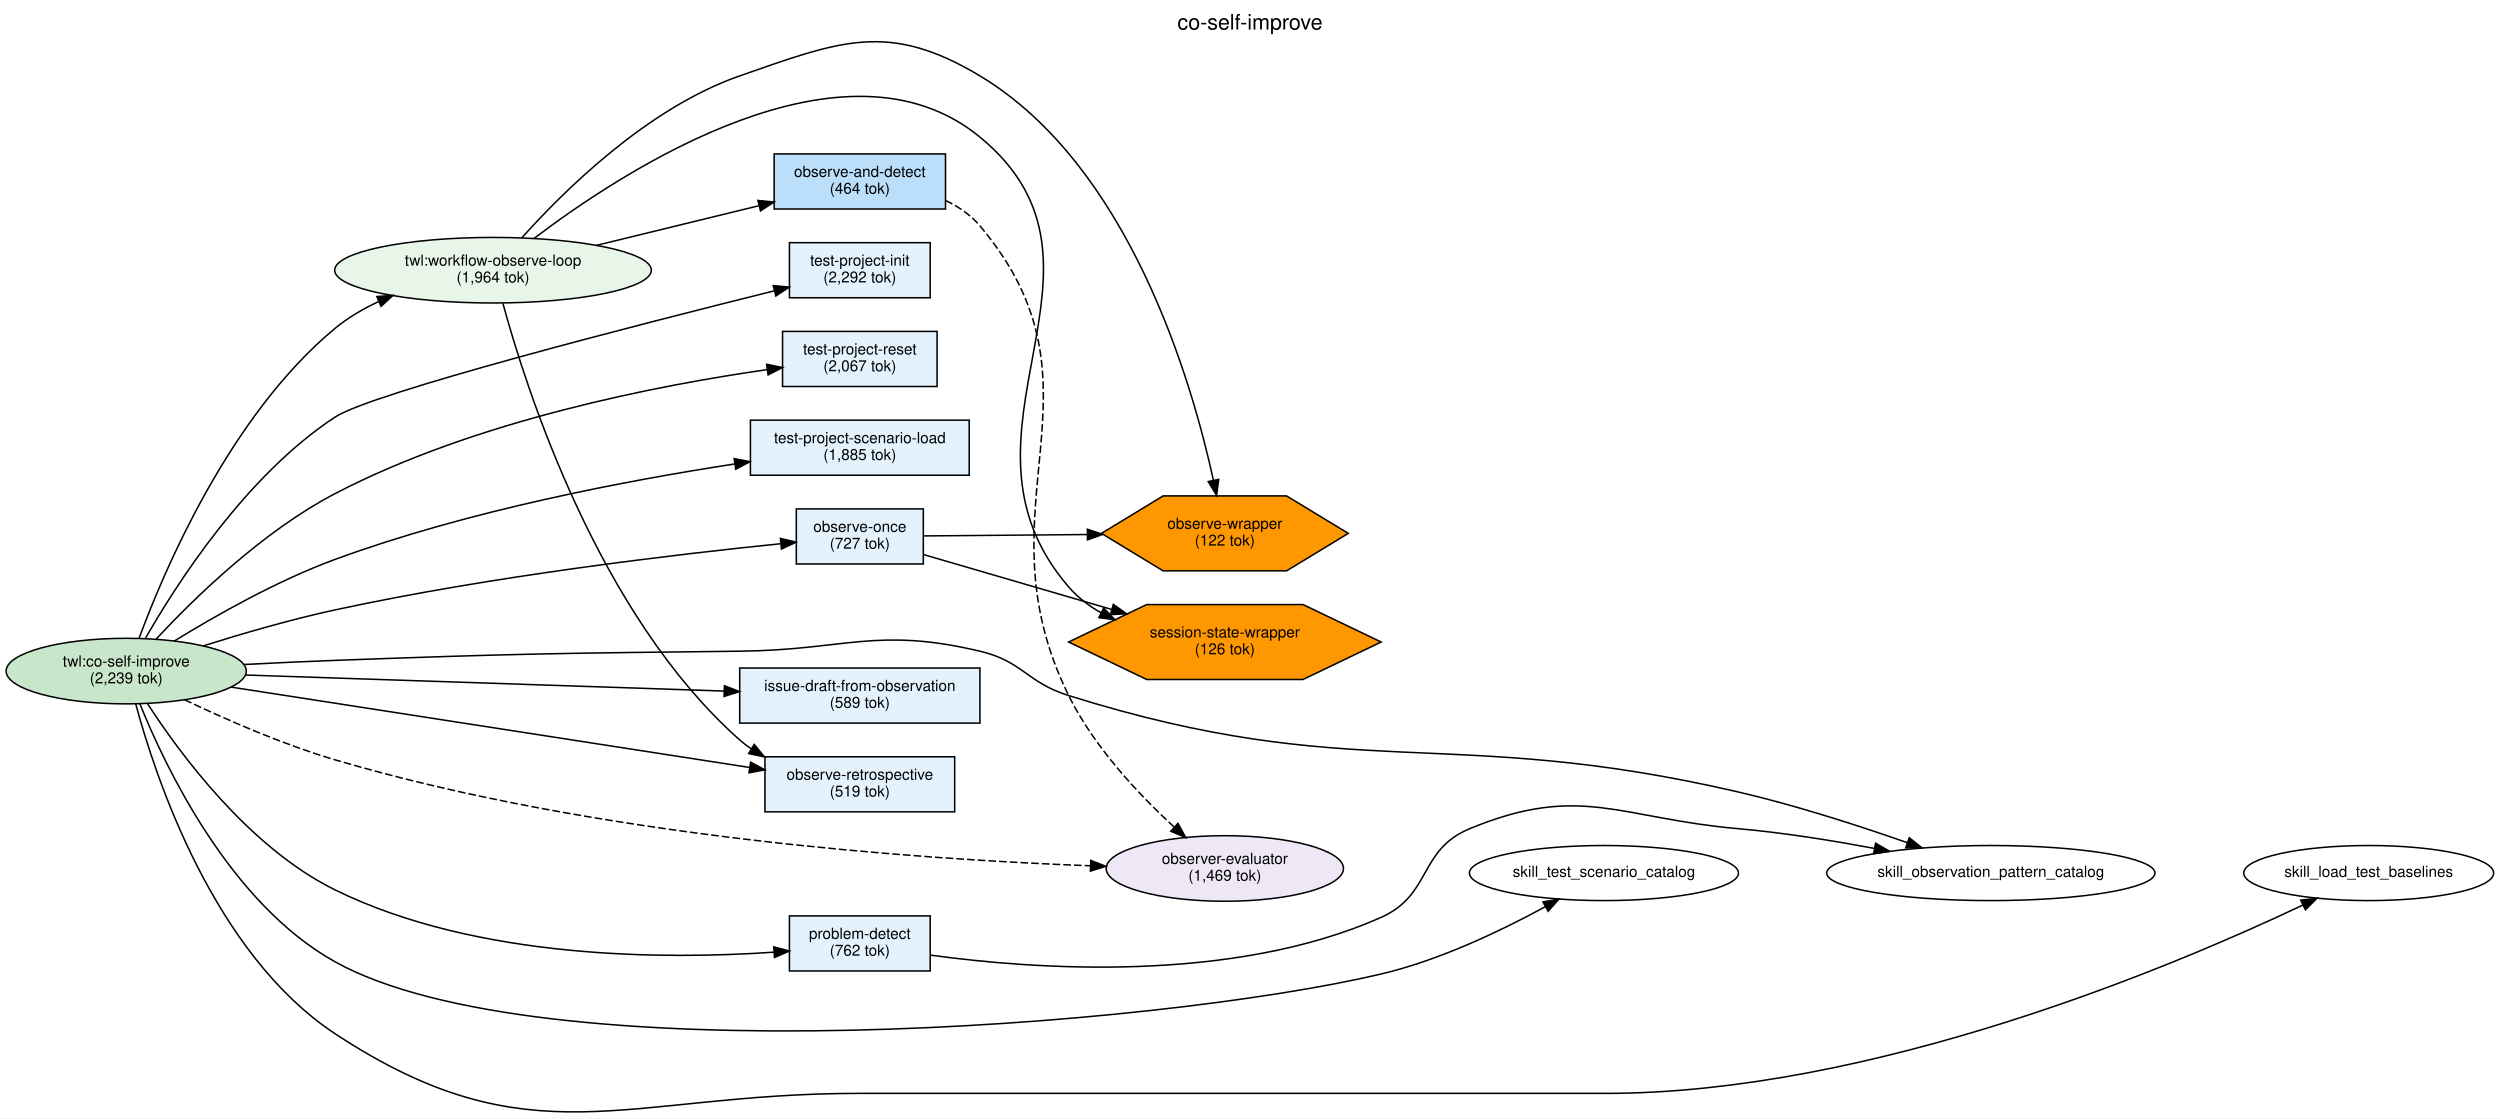
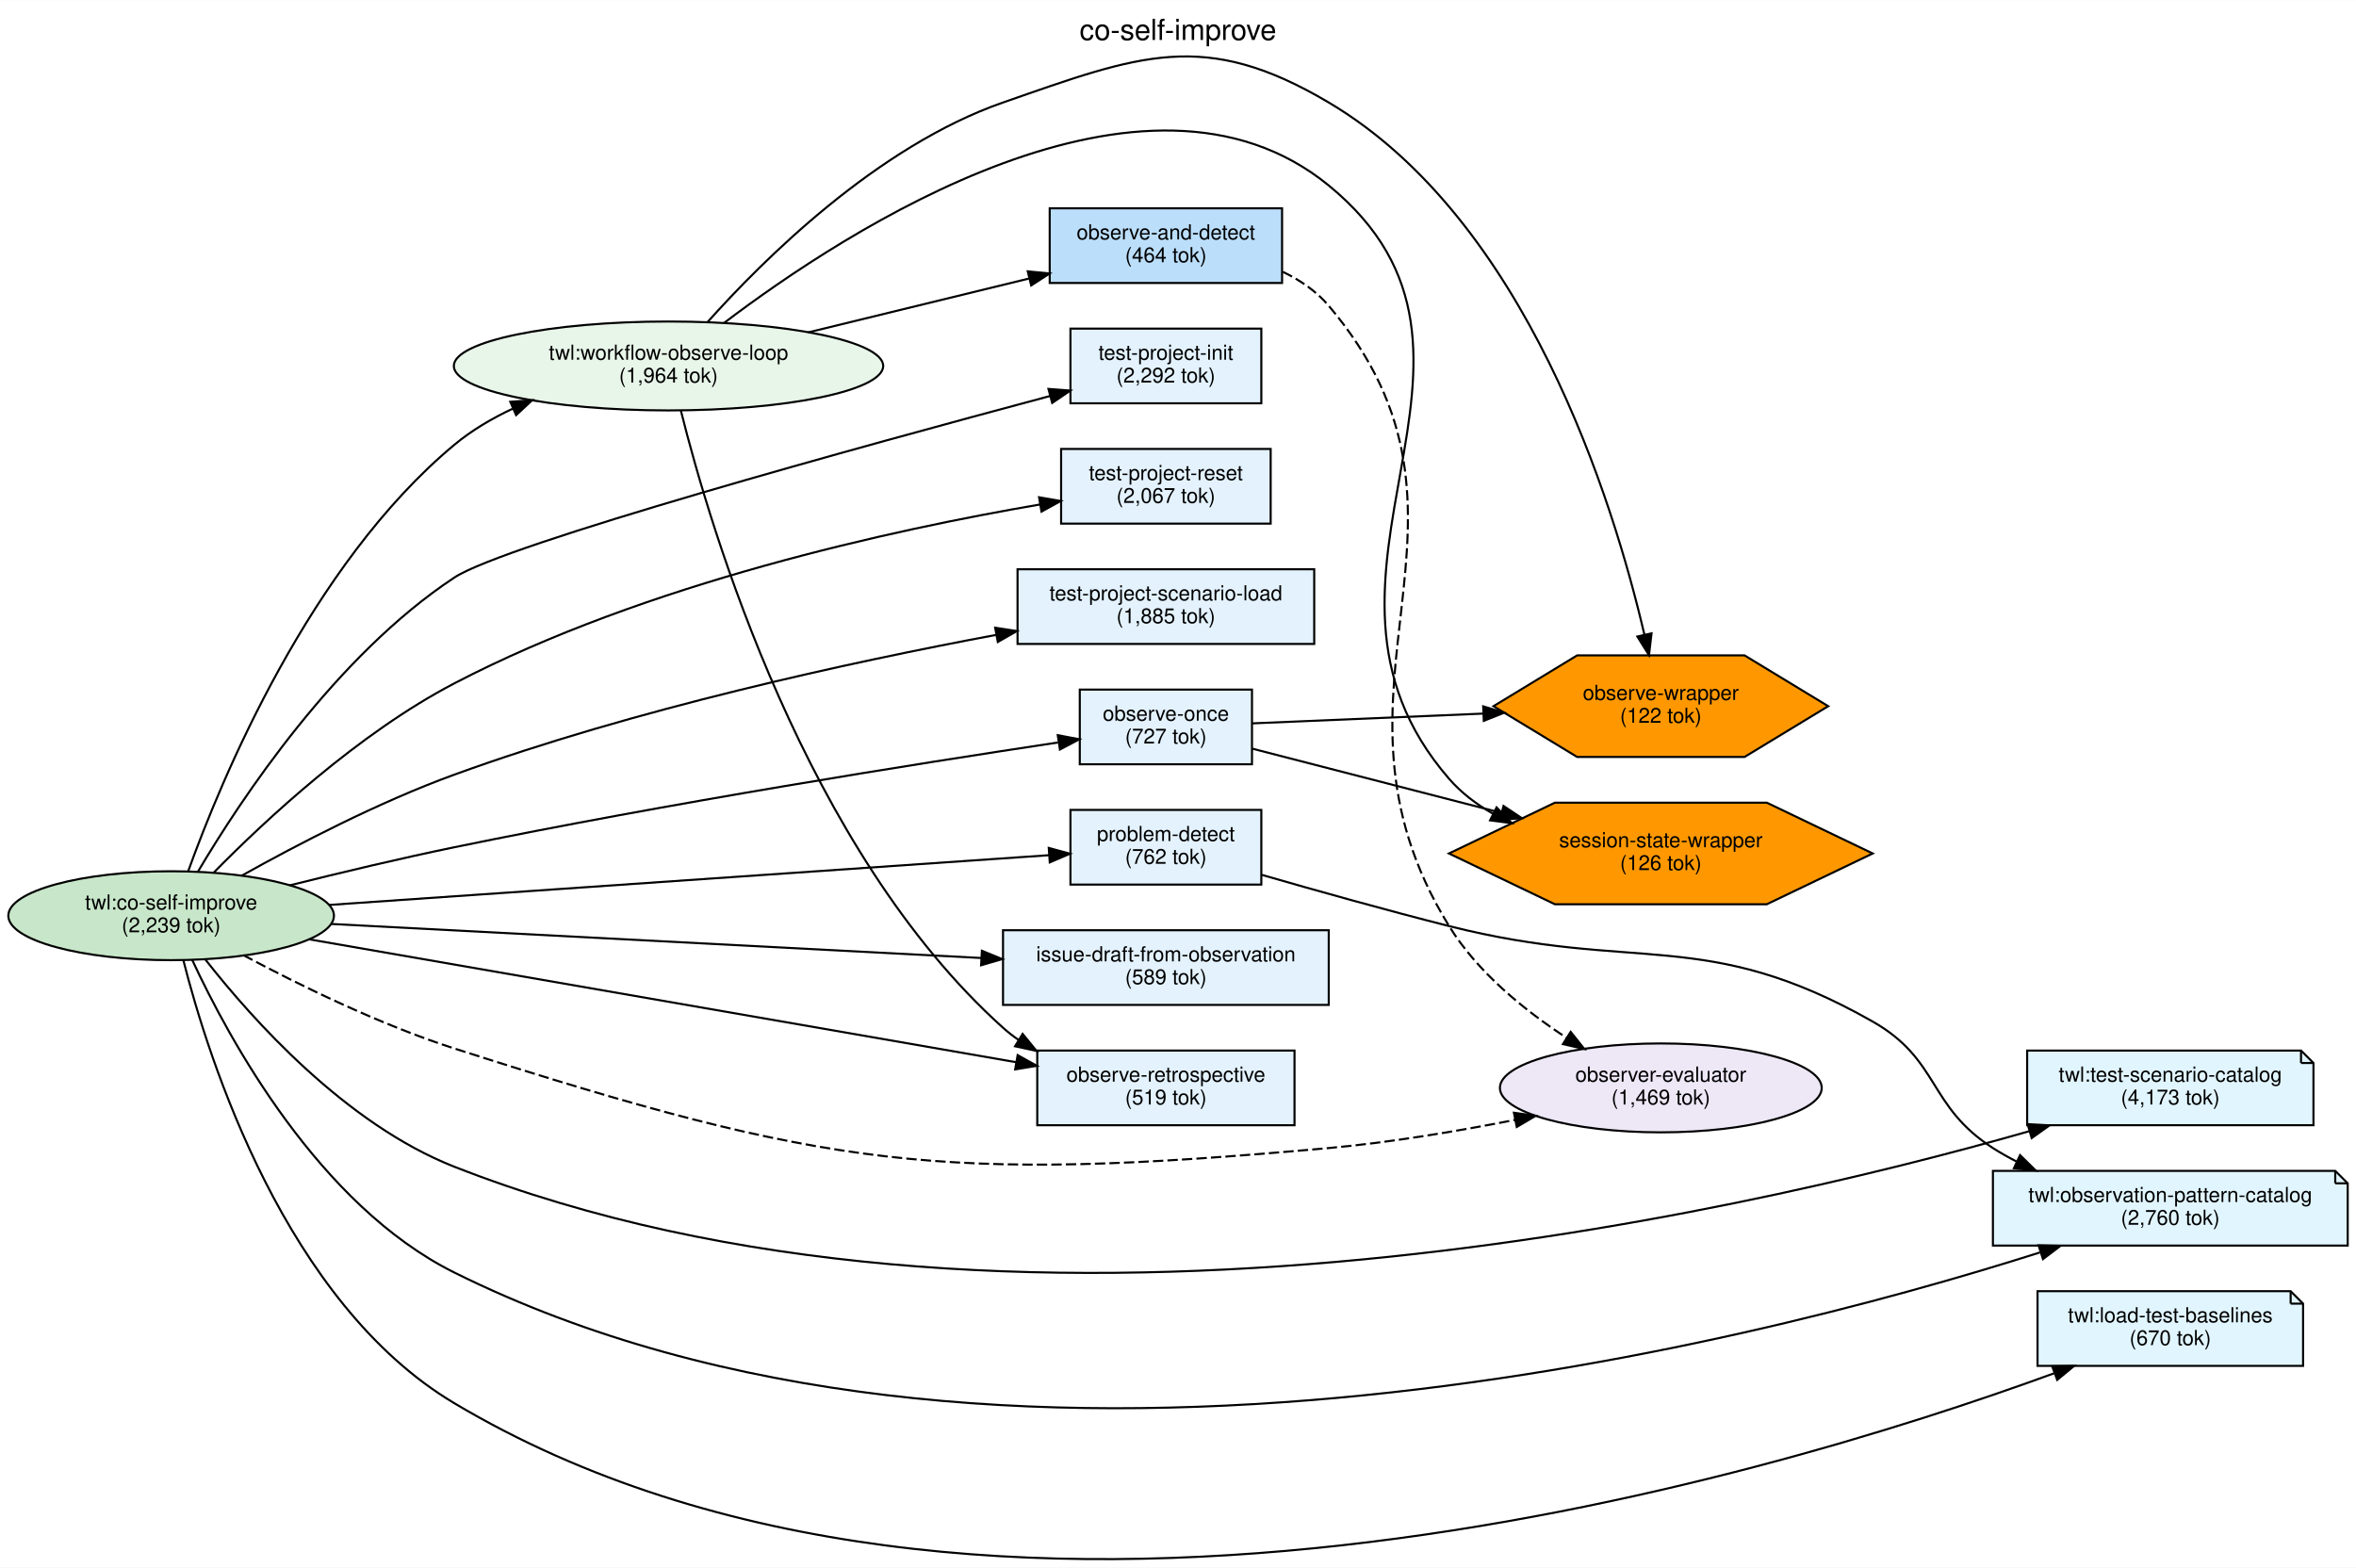
- <svg xmlns="http://www.w3.org/2000/svg" width="1634pt" height="731pt" viewBox="0.00 0.00 1633.92 730.74">
-   <g id="graph0" class="graph" transform="scale(1 1) rotate(0) translate(4 726.74)">
-     <polygon fill="white" stroke="transparent" points="-4,4 -4,-726.74 1629.92,-726.74 1629.92,4 -4,4" />
-     <text text-anchor="middle" x="812.96" y="-707.54" font-family="Helvetica,sans-Serif" font-size="14.00">co-self-improve</text>
+ <svg xmlns="http://www.w3.org/2000/svg" width="1136pt" height="756pt" viewBox="0.00 0.00 1135.58 755.60">
+   <g id="graph0" class="graph" transform="scale(1 1) rotate(0) translate(4 751.6)">
+     <polygon fill="white" stroke="transparent" points="-4,4 -4,-751.6 1131.58,-751.6 1131.58,4 -4,4" />
+     <text text-anchor="middle" x="563.79" y="-732.4" font-family="Helvetica,sans-Serif" font-size="14.00">co-self-improve</text>
    <g id="node1" class="node">
-       <ellipse fill="#c8e6c9" stroke="black" cx="78.49" cy="-288.25" rx="78.48" ry="21.43" />
-       <text text-anchor="middle" x="78.49" y="-291.25" font-family="Helvetica,sans-Serif" font-size="10.00">twl:co-self-improve</text>
-       <text text-anchor="middle" x="78.49" y="-280.25" font-family="Helvetica,sans-Serif" font-size="10.00">(2,239 tok)</text>
+       <ellipse fill="#c8e6c9" stroke="black" cx="78.49" cy="-310.25" rx="78.48" ry="21.43" />
+       <text text-anchor="middle" x="78.49" y="-313.25" font-family="Helvetica,sans-Serif" font-size="10.00">twl:co-self-improve</text>
+       <text text-anchor="middle" x="78.49" y="-302.25" font-family="Helvetica,sans-Serif" font-size="10.00">(2,239 tok)</text>
    </g>
    <g id="node2" class="node">
-       <ellipse fill="#e8f5e9" stroke="black" cx="318.22" cy="-550.25" rx="103.48" ry="21.43" />
-       <text text-anchor="middle" x="318.22" y="-553.25" font-family="Helvetica,sans-Serif" font-size="10.00">twl:workflow-observe-loop</text>
-       <text text-anchor="middle" x="318.22" y="-542.25" font-family="Helvetica,sans-Serif" font-size="10.00">(1,964 tok)</text>
+       <ellipse fill="#e8f5e9" stroke="black" cx="318.22" cy="-575.25" rx="103.48" ry="21.43" />
+       <text text-anchor="middle" x="318.22" y="-578.25" font-family="Helvetica,sans-Serif" font-size="10.00">twl:workflow-observe-loop</text>
+       <text text-anchor="middle" x="318.22" y="-567.25" font-family="Helvetica,sans-Serif" font-size="10.00">(1,964 tok)</text>
    </g>
    <g id="edge1" class="edge">
-       <path fill="none" stroke="black" d="M86.77,-309.36C102.95,-353.29 146,-455.17 214.98,-512.25 223.41,-519.23 233.25,-524.99 243.42,-529.74" />
-       <polygon fill="black" stroke="black" points="242.27,-533.05 252.84,-533.81 245.05,-526.63 242.27,-533.05" />
+       <path fill="none" stroke="black" d="M86.69,-331.65C102.72,-376.17 145.49,-479.41 214.98,-537.25 223.33,-544.21 233.09,-549.96 243.19,-554.69" />
+       <polygon fill="black" stroke="black" points="241.96,-557.98 252.53,-558.76 244.76,-551.56 241.96,-557.98" />
    </g>
    <g id="node3" class="node">
-       <polygon fill="#e3f2fd" stroke="black" points="599.45,-394.25 516.45,-394.25 516.45,-358.25 599.45,-358.25 599.45,-394.25" />
-       <text text-anchor="middle" x="557.95" y="-379.25" font-family="Helvetica,sans-Serif" font-size="10.00">observe-once</text>
-       <text text-anchor="middle" x="557.95" y="-368.25" font-family="Helvetica,sans-Serif" font-size="10.00">(727 tok)</text>
+       <polygon fill="#e1f5fe" stroke="black" points="1105.08,-245.25 973.08,-245.25 973.08,-209.25 1111.08,-209.25 1111.08,-239.25 1105.08,-245.25" />
+       <polyline fill="none" stroke="black" points="1105.08,-245.25 1105.08,-239.25 " />
+       <polyline fill="none" stroke="black" points="1111.08,-239.25 1105.08,-239.25 " />
+       <text text-anchor="middle" x="1042.08" y="-230.25" font-family="Helvetica,sans-Serif" font-size="10.00">twl:test-scenario-catalog</text>
+       <text text-anchor="middle" x="1042.08" y="-219.25" font-family="Helvetica,sans-Serif" font-size="10.00">(4,173 tok)</text>
+     </g>
+     <g id="edge10" class="edge">
+       <path fill="none" stroke="black" d="M95,-289.11C117.63,-260.25 162.72,-209.76 214.98,-189.25 479.87,-85.31 829.76,-165.09 974.26,-206.42" />
+       <polygon fill="black" stroke="black" points="973.31,-209.79 983.89,-209.2 975.26,-203.06 973.31,-209.79" />
+     </g>
+     <g id="node4" class="node">
+       <polygon fill="#e1f5fe" stroke="black" points="1121.58,-187.25 956.58,-187.25 956.58,-151.25 1127.58,-151.25 1127.58,-181.25 1121.58,-187.25" />
+       <polyline fill="none" stroke="black" points="1121.58,-187.25 1121.58,-181.25 " />
+       <polyline fill="none" stroke="black" points="1127.58,-181.25 1121.58,-181.25 " />
+       <text text-anchor="middle" x="1042.08" y="-172.25" font-family="Helvetica,sans-Serif" font-size="10.00">twl:observation-pattern-catalog</text>
+       <text text-anchor="middle" x="1042.08" y="-161.25" font-family="Helvetica,sans-Serif" font-size="10.00">(2,760 tok)</text>
+     </g>
+     <g id="edge11" class="edge">
+       <path fill="none" stroke="black" d="M88.54,-289.17C106.31,-250.83 149.79,-170.65 214.98,-138.25 473.53,-9.75 835.86,-102.36 979.21,-147.92" />
+       <polygon fill="black" stroke="black" points="978.56,-151.38 989.15,-151.11 980.7,-144.72 978.56,-151.38" />
+     </g>
+     <g id="node5" class="node">
+       <polygon fill="#e1f5fe" stroke="black" points="1100.08,-129.25 978.08,-129.25 978.08,-93.25 1106.08,-93.25 1106.08,-123.25 1100.08,-129.25" />
+       <polyline fill="none" stroke="black" points="1100.08,-129.25 1100.08,-123.25 " />
+       <polyline fill="none" stroke="black" points="1106.08,-123.25 1100.08,-123.25 " />
+       <text text-anchor="middle" x="1042.08" y="-114.25" font-family="Helvetica,sans-Serif" font-size="10.00">twl:load-test-baselines</text>
+       <text text-anchor="middle" x="1042.08" y="-103.25" font-family="Helvetica,sans-Serif" font-size="10.00">(670 tok)</text>
+     </g>
+     <g id="edge12" class="edge">
+       <path fill="none" stroke="black" d="M84.3,-289.08C96.51,-240.94 133.65,-123.69 214.98,-75.25 467.92,75.38 845.75,-38.43 986.05,-89.67" />
+       <polygon fill="black" stroke="black" points="985.14,-93.06 995.73,-93.24 987.56,-86.5 985.14,-93.06" />
+     </g>
+     <g id="node6" class="node">
+       <polygon fill="#e3f2fd" stroke="black" points="599.45,-419.25 516.45,-419.25 516.45,-383.25 599.45,-383.25 599.45,-419.25" />
+       <text text-anchor="middle" x="557.95" y="-404.25" font-family="Helvetica,sans-Serif" font-size="10.00">observe-once</text>
+       <text text-anchor="middle" x="557.95" y="-393.25" font-family="Helvetica,sans-Serif" font-size="10.00">(727 tok)</text>
    </g>
    <g id="edge5" class="edge">
-       <path fill="none" stroke="black" d="M128.59,-304.65C154.12,-312.69 185.97,-321.97 214.98,-328.25 317.18,-350.38 438.86,-364.64 506.04,-371.48" />
-       <polygon fill="black" stroke="black" points="506.04,-374.99 516.34,-372.51 506.74,-368.03 506.04,-374.99" />
+       <path fill="none" stroke="black" d="M135.65,-324.88C159.95,-330.96 188.78,-337.85 214.98,-343.25 317.7,-364.45 438.95,-383.65 505.97,-393.76" />
+       <polygon fill="black" stroke="black" points="505.84,-397.28 516.24,-395.31 506.87,-390.36 505.84,-397.28" />
    </g>
-     <g id="node4" class="node">
-       <polygon fill="#e3f2fd" stroke="black" points="603.95,-128.25 511.95,-128.25 511.95,-92.25 603.95,-92.25 603.95,-128.25" />
-       <text text-anchor="middle" x="557.95" y="-113.25" font-family="Helvetica,sans-Serif" font-size="10.00">problem-detect</text>
-       <text text-anchor="middle" x="557.95" y="-102.25" font-family="Helvetica,sans-Serif" font-size="10.00">(762 tok)</text>
+     <g id="node7" class="node">
+       <polygon fill="#e3f2fd" stroke="black" points="603.95,-361.25 511.95,-361.25 511.95,-325.25 603.95,-325.25 603.95,-361.25" />
+       <text text-anchor="middle" x="557.95" y="-346.25" font-family="Helvetica,sans-Serif" font-size="10.00">problem-detect</text>
+       <text text-anchor="middle" x="557.95" y="-335.25" font-family="Helvetica,sans-Serif" font-size="10.00">(762 tok)</text>
    </g>
    <g id="edge6" class="edge">
-       <path fill="none" stroke="black" d="M92.21,-267.27C113.22,-234.75 158.51,-173.03 214.98,-145.25 307.75,-99.61 431.55,-99.71 501.92,-104.55" />
-       <polygon fill="black" stroke="black" points="501.67,-108.04 511.9,-105.29 502.19,-101.06 501.67,-108.04" />
+       <path fill="none" stroke="black" d="M154.62,-315.45C251.02,-322.11 416,-333.51 501.67,-339.43" />
+       <polygon fill="black" stroke="black" points="501.5,-342.93 511.71,-340.13 501.98,-335.95 501.5,-342.93" />
    </g>
-     <g id="node5" class="node">
-       <polygon fill="#e3f2fd" stroke="black" points="636.45,-290.25 479.45,-290.25 479.45,-254.25 636.45,-254.25 636.45,-290.25" />
-       <text text-anchor="middle" x="557.95" y="-275.25" font-family="Helvetica,sans-Serif" font-size="10.00">issue-draft-from-observation</text>
-       <text text-anchor="middle" x="557.95" y="-264.25" font-family="Helvetica,sans-Serif" font-size="10.00">(589 tok)</text>
+     <g id="node8" class="node">
+       <polygon fill="#e3f2fd" stroke="black" points="636.45,-303.25 479.45,-303.25 479.45,-267.25 636.45,-267.25 636.45,-303.25" />
+       <text text-anchor="middle" x="557.95" y="-288.25" font-family="Helvetica,sans-Serif" font-size="10.00">issue-draft-from-observation</text>
+       <text text-anchor="middle" x="557.95" y="-277.25" font-family="Helvetica,sans-Serif" font-size="10.00">(589 tok)</text>
    </g>
    <g id="edge7" class="edge">
-       <path fill="none" stroke="black" d="M156.47,-285.67C241.93,-282.81 379.61,-278.19 469.2,-275.19" />
-       <polygon fill="black" stroke="black" points="469.46,-278.68 479.33,-274.85 469.22,-271.69 469.46,-278.68" />
+       <path fill="none" stroke="black" d="M155.67,-306.27C240.98,-301.8 379.02,-294.57 468.89,-289.87" />
+       <polygon fill="black" stroke="black" points="469.26,-293.35 479.06,-289.33 468.89,-286.36 469.26,-293.35" />
    </g>
-     <g id="node7" class="node">
-       <polygon fill="#e3f2fd" stroke="black" points="619.95,-232.25 495.95,-232.25 495.95,-196.25 619.95,-196.25 619.95,-232.25" />
-       <text text-anchor="middle" x="557.95" y="-217.25" font-family="Helvetica,sans-Serif" font-size="10.00">observe-retrospective</text>
-       <text text-anchor="middle" x="557.95" y="-206.25" font-family="Helvetica,sans-Serif" font-size="10.00">(519 tok)</text>
+     <g id="node10" class="node">
+       <polygon fill="#e3f2fd" stroke="black" points="619.95,-245.25 495.95,-245.25 495.95,-209.25 619.95,-209.25 619.95,-245.25" />
+       <text text-anchor="middle" x="557.95" y="-230.25" font-family="Helvetica,sans-Serif" font-size="10.00">observe-retrospective</text>
+       <text text-anchor="middle" x="557.95" y="-219.25" font-family="Helvetica,sans-Serif" font-size="10.00">(519 tok)</text>
    </g>
    <g id="edge8" class="edge">
-       <path fill="none" stroke="black" d="M146.89,-277.8C236.58,-263.9 394.47,-239.43 485.95,-225.25" />
-       <polygon fill="black" stroke="black" points="486.6,-228.7 495.95,-223.7 485.53,-221.78 486.6,-228.7" />
+       <path fill="none" stroke="black" d="M144.88,-298.89C234.11,-283.38 393.46,-255.68 485.67,-239.65" />
+       <polygon fill="black" stroke="black" points="486.5,-243.05 495.75,-237.89 485.3,-236.16 486.5,-243.05" />
    </g>
-     <g id="node8" class="node">
-       <polygon fill="#e3f2fd" stroke="black" points="603.95,-568.25 511.95,-568.25 511.95,-532.25 603.95,-532.25 603.95,-568.25" />
-       <text text-anchor="middle" x="557.95" y="-553.25" font-family="Helvetica,sans-Serif" font-size="10.00">test-project-init</text>
-       <text text-anchor="middle" x="557.95" y="-542.25" font-family="Helvetica,sans-Serif" font-size="10.00">(2,292 tok)</text>
+     <g id="node11" class="node">
+       <polygon fill="#e3f2fd" stroke="black" points="603.95,-593.25 511.95,-593.25 511.95,-557.25 603.95,-557.25 603.95,-593.25" />
+       <text text-anchor="middle" x="557.95" y="-578.25" font-family="Helvetica,sans-Serif" font-size="10.00">test-project-init</text>
+       <text text-anchor="middle" x="557.95" y="-567.25" font-family="Helvetica,sans-Serif" font-size="10.00">(2,292 tok)</text>
    </g>
    <g id="edge2" class="edge">
-       <path fill="none" stroke="black" d="M90.87,-309.34C111.07,-344.75 156.63,-416.03 214.98,-454.25 239.18,-470.11 411.76,-514.33 502.1,-536.79" />
-       <polygon fill="black" stroke="black" points="501.36,-540.21 511.9,-539.22 503.04,-533.41 501.36,-540.21" />
+       <path fill="none" stroke="black" d="M91.36,-331.41C111.97,-366.21 157.71,-435.44 214.98,-473.25 239.24,-489.28 411.79,-536.64 502.12,-560.77" />
+       <polygon fill="black" stroke="black" points="501.35,-564.19 511.91,-563.39 503.15,-557.43 501.35,-564.19" />
+     </g>
+     <g id="node12" class="node">
+       <polygon fill="#e3f2fd" stroke="black" points="608.45,-535.25 507.45,-535.25 507.45,-499.25 608.45,-499.25 608.45,-535.25" />
+       <text text-anchor="middle" x="557.95" y="-520.25" font-family="Helvetica,sans-Serif" font-size="10.00">test-project-reset</text>
+       <text text-anchor="middle" x="557.95" y="-509.25" font-family="Helvetica,sans-Serif" font-size="10.00">(2,067 tok)</text>
+     </g>
+     <g id="edge3" class="edge">
+       <path fill="none" stroke="black" d="M99.08,-331.11C123.8,-356.25 168.71,-398.12 214.98,-422.25 307.27,-470.41 426.68,-496.38 497.23,-508.47" />
+       <polygon fill="black" stroke="black" points="496.83,-511.96 507.27,-510.16 497.99,-505.05 496.83,-511.96" />
+     </g>
+     <g id="node13" class="node">
+       <polygon fill="#e3f2fd" stroke="black" points="629.45,-477.25 486.45,-477.25 486.45,-441.25 629.45,-441.25 629.45,-477.25" />
+       <text text-anchor="middle" x="557.95" y="-462.25" font-family="Helvetica,sans-Serif" font-size="10.00">test-project-scenario-load</text>
+       <text text-anchor="middle" x="557.95" y="-451.25" font-family="Helvetica,sans-Serif" font-size="10.00">(1,885 tok)</text>
+     </g>
+     <g id="edge4" class="edge">
+       <path fill="none" stroke="black" d="M112.49,-329.55C139.34,-344.57 178.62,-365.03 214.98,-378.25 301.87,-409.86 405.73,-432.43 476.01,-445.59" />
+       <polygon fill="black" stroke="black" points="475.66,-449.08 486.13,-447.46 476.94,-442.2 475.66,-449.08" />
+     </g>
+     <g id="node14" class="node">
+       <ellipse fill="#ede7f6" stroke="black" cx="796.51" cy="-227.25" rx="77.56" ry="21.43" />
+       <text text-anchor="middle" x="796.51" y="-230.25" font-family="Helvetica,sans-Serif" font-size="10.00">observer-evaluator</text>
+       <text text-anchor="middle" x="796.51" y="-219.25" font-family="Helvetica,sans-Serif" font-size="10.00">(1,469 tok)</text>
+     </g>
+     <g id="edge9" class="edge">
+       <path fill="none" stroke="black" stroke-dasharray="5,2" d="M113.28,-291.24C140.1,-276.91 178.94,-257.82 214.98,-246.25 394.5,-188.67 448.69,-181.28 636.45,-198.25 666.08,-200.93 698.44,-206.37 726.19,-211.81" />
+       <polygon fill="black" stroke="black" points="725.7,-215.28 736.19,-213.81 727.07,-208.42 725.7,-215.28" />
    </g>
    <g id="node9" class="node">
-       <polygon fill="#e3f2fd" stroke="black" points="608.45,-510.25 507.45,-510.25 507.45,-474.25 608.45,-474.25 608.45,-510.25" />
-       <text text-anchor="middle" x="557.95" y="-495.25" font-family="Helvetica,sans-Serif" font-size="10.00">test-project-reset</text>
-       <text text-anchor="middle" x="557.95" y="-484.25" font-family="Helvetica,sans-Serif" font-size="10.00">(2,067 tok)</text>
+       <polygon fill="#bbdefb" stroke="black" points="613.95,-651.25 501.95,-651.25 501.95,-615.25 613.95,-615.25 613.95,-651.25" />
+       <text text-anchor="middle" x="557.95" y="-636.25" font-family="Helvetica,sans-Serif" font-size="10.00">observe-and-detect</text>
+       <text text-anchor="middle" x="557.95" y="-625.25" font-family="Helvetica,sans-Serif" font-size="10.00">(464 tok)</text>
    </g>
-     <g id="edge3" class="edge">
-       <path fill="none" stroke="black" d="M98,-309.12C122.29,-335.24 167.46,-379.51 214.98,-404.25 306.97,-452.14 426.73,-475.17 497.38,-485.28" />
-       <polygon fill="black" stroke="black" points="497.05,-488.76 507.43,-486.67 498.01,-481.83 497.05,-488.76" />
+     <g id="edge13" class="edge">
+       <path fill="none" stroke="black" d="M385.44,-591.41C418.68,-599.52 458.81,-609.31 491.89,-617.38" />
+       <polygon fill="black" stroke="black" points="491.37,-620.86 501.92,-619.83 493.03,-614.06 491.37,-620.86" />
    </g>
-     <g id="node10" class="node">
-       <polygon fill="#e3f2fd" stroke="black" points="629.45,-452.25 486.45,-452.25 486.45,-416.25 629.45,-416.25 629.45,-452.25" />
-       <text text-anchor="middle" x="557.95" y="-437.25" font-family="Helvetica,sans-Serif" font-size="10.00">test-project-scenario-load</text>
-       <text text-anchor="middle" x="557.95" y="-426.25" font-family="Helvetica,sans-Serif" font-size="10.00">(1,885 tok)</text>
-     </g>
-     <g id="edge4" class="edge">
-       <path fill="none" stroke="black" d="M109.79,-307.83C136.51,-324.28 176.98,-347.28 214.98,-361.25 301.47,-393.04 405.61,-412.8 476.08,-423.61" />
-       <polygon fill="black" stroke="black" points="475.81,-427.11 486.22,-425.14 476.86,-420.19 475.81,-427.11" />
-     </g>
-     <g id="node11" class="node">
-       <ellipse fill="#ede7f6" stroke="black" cx="796.51" cy="-159.25" rx="77.56" ry="21.43" />
-       <text text-anchor="middle" x="796.51" y="-162.25" font-family="Helvetica,sans-Serif" font-size="10.00">observer-evaluator</text>
-       <text text-anchor="middle" x="796.51" y="-151.25" font-family="Helvetica,sans-Serif" font-size="10.00">(1,469 tok)</text>
-     </g>
-     <g id="edge9" class="edge">
-       <path fill="none" stroke="black" stroke-dasharray="5,2" d="M116.57,-269.55C143.32,-256.77 180.62,-240.37 214.98,-230.25 385.16,-180.11 593.47,-165.34 708.59,-161.01" />
-       <polygon fill="black" stroke="black" points="708.88,-164.51 718.75,-160.65 708.63,-157.51 708.88,-164.51" />
-     </g>
-     <g id="node14" class="node">
-       <ellipse fill="none" stroke="black" cx="1044.29" cy="-156.25" rx="87.92" ry="18" />
-       <text text-anchor="middle" x="1044.29" y="-153.75" font-family="Helvetica,sans-Serif" font-size="10.00">skill_test_scenario_catalog</text>
-     </g>
-     <g id="edge10" class="edge">
-       <path fill="none" stroke="black" d="M87.4,-266.94C103.9,-225.87 146.3,-136.47 214.98,-98.25 347.73,-24.38 750.69,-55.45 898.58,-90.25 937.02,-99.3 977.68,-118.83 1006.07,-134.32" />
-       <polygon fill="black" stroke="black" points="1004.4,-137.39 1014.84,-139.18 1007.8,-131.27 1004.4,-137.39" />
+     <g id="edge14" class="edge">
+       <path fill="none" stroke="black" d="M324.19,-553.68C338.37,-496.89 384.23,-341.76 479.45,-256.25 481.78,-254.16 484.28,-252.22 486.89,-250.41" />
+       <polygon fill="black" stroke="black" points="488.9,-253.28 495.6,-245.08 485.24,-247.31 488.9,-253.28" />
    </g>
    <g id="node15" class="node">
-       <ellipse fill="none" stroke="black" cx="1297.14" cy="-156.25" rx="107.27" ry="18" />
-       <text text-anchor="middle" x="1297.14" y="-153.75" font-family="Helvetica,sans-Serif" font-size="10.00">skill_observation_pattern_catalog</text>
+       <polygon fill="#ff9800" stroke="black" points="877.18,-411.25 836.85,-435.74 756.18,-435.74 715.85,-411.25 756.18,-386.77 836.85,-386.77 877.18,-411.25" />
+       <text text-anchor="middle" x="796.51" y="-414.25" font-family="Helvetica,sans-Serif" font-size="10.00">observe-wrapper</text>
+       <text text-anchor="middle" x="796.51" y="-403.25" font-family="Helvetica,sans-Serif" font-size="10.00">(122 tok)</text>
    </g>
-     <g id="edge11" class="edge">
-       <path fill="none" stroke="black" d="M155.43,-292.56C174.84,-293.56 195.68,-294.53 214.98,-295.25 332.47,-299.62 361.89,-299.92 479.45,-301.25 549.23,-302.04 568.54,-317.28 636.45,-301.25 664.5,-294.63 666.95,-280.86 694.45,-272.25 881.95,-213.57 940.6,-253.59 1132,-209.25 1169.54,-200.55 1210.81,-187.21 1242.58,-176.08" />
-       <polygon fill="black" stroke="black" points="1243.86,-179.34 1252.12,-172.71 1241.53,-172.74 1243.86,-179.34" />
+     <g id="edge15" class="edge">
+       <path fill="none" stroke="black" d="M336.79,-596.13C363.8,-626.39 418.78,-681.13 479.45,-702.25 545.35,-725.2 576.44,-737.85 636.45,-702.25 731.68,-645.78 773.6,-509.96 788.56,-445.86" />
+       <polygon fill="black" stroke="black" points="792.03,-446.37 790.81,-435.84 785.2,-444.83 792.03,-446.37" />
    </g>
    <g id="node16" class="node">
-       <ellipse fill="none" stroke="black" cx="1544.1" cy="-156.25" rx="81.65" ry="18" />
-       <text text-anchor="middle" x="1544.1" y="-153.75" font-family="Helvetica,sans-Serif" font-size="10.00">skill_load_test_baselines</text>
-     </g>
-     <g id="edge12" class="edge">
-       <path fill="none" stroke="black" d="M84.64,-267.03C97.46,-219.29 135.62,-103.53 214.98,-51.25 342.72,32.9 403.98,-12.25 556.95,-12.25 556.95,-12.25 556.95,-12.25 1045.29,-12.25 1220.28,-12.25 1416.73,-95.38 1501.01,-135.31" />
-       <polygon fill="black" stroke="black" points="1499.72,-138.57 1510.25,-139.73 1502.74,-132.26 1499.72,-138.57" />
-     </g>
-     <g id="node6" class="node">
-       <polygon fill="#bbdefb" stroke="black" points="613.95,-626.25 501.95,-626.25 501.95,-590.25 613.95,-590.25 613.95,-626.25" />
-       <text text-anchor="middle" x="557.95" y="-611.25" font-family="Helvetica,sans-Serif" font-size="10.00">observe-and-detect</text>
-       <text text-anchor="middle" x="557.95" y="-600.25" font-family="Helvetica,sans-Serif" font-size="10.00">(464 tok)</text>
-     </g>
-     <g id="edge13" class="edge">
-       <path fill="none" stroke="black" d="M385.44,-566.41C418.68,-574.52 458.81,-584.31 491.89,-592.38" />
-       <polygon fill="black" stroke="black" points="491.37,-595.85 501.92,-594.82 493.03,-589.05 491.37,-595.85" />
-     </g>
-     <g id="edge14" class="edge">
-       <path fill="none" stroke="black" d="M324.66,-528.68C339.68,-473.36 386.89,-325.08 479.45,-243.25 481.8,-241.18 484.31,-239.25 486.93,-237.45" />
-       <polygon fill="black" stroke="black" points="488.93,-240.33 495.67,-232.15 485.3,-234.34 488.93,-240.33" />
-     </g>
-     <g id="node12" class="node">
-       <polygon fill="#ff9800" stroke="black" points="877.18,-378.25 836.85,-402.74 756.18,-402.74 715.85,-378.25 756.18,-353.76 836.85,-353.76 877.18,-378.25" />
-       <text text-anchor="middle" x="796.51" y="-381.25" font-family="Helvetica,sans-Serif" font-size="10.00">observe-wrapper</text>
-       <text text-anchor="middle" x="796.51" y="-370.25" font-family="Helvetica,sans-Serif" font-size="10.00">(122 tok)</text>
-     </g>
-     <g id="edge15" class="edge">
-       <path fill="none" stroke="black" d="M336.79,-571.12C363.8,-601.38 418.78,-656.12 479.45,-677.25 545.35,-700.2 576.64,-713.18 636.45,-677.25 733.81,-618.76 774.81,-478.3 789.07,-412.88" />
-       <polygon fill="black" stroke="black" points="792.5,-413.55 791.13,-403.04 785.65,-412.11 792.5,-413.55" />
-     </g>
-     <g id="node13" class="node">
-       <polygon fill="#ff9800" stroke="black" points="898.64,-307.25 847.58,-331.74 745.45,-331.74 694.39,-307.25 745.45,-282.76 847.58,-282.76 898.64,-307.25" />
-       <text text-anchor="middle" x="796.51" y="-310.25" font-family="Helvetica,sans-Serif" font-size="10.00">session-state-wrapper</text>
-       <text text-anchor="middle" x="796.51" y="-299.25" font-family="Helvetica,sans-Serif" font-size="10.00">(126 tok)</text>
+       <polygon fill="#ff9800" stroke="black" points="898.64,-340.25 847.58,-364.74 745.45,-364.74 694.39,-340.25 745.45,-315.77 847.58,-315.77 898.64,-340.25" />
+       <text text-anchor="middle" x="796.51" y="-343.25" font-family="Helvetica,sans-Serif" font-size="10.00">session-state-wrapper</text>
+       <text text-anchor="middle" x="796.51" y="-332.25" font-family="Helvetica,sans-Serif" font-size="10.00">(126 tok)</text>
    </g>
    <g id="edge16" class="edge">
-       <path fill="none" stroke="black" d="M345.01,-571C403.5,-615.41 548,-709.96 636.45,-637.25 739.34,-552.68 607.47,-444.11 694.45,-343.25 700.33,-336.44 707.59,-330.91 715.5,-326.43" />
-       <polygon fill="black" stroke="black" points="717.31,-329.44 724.67,-321.81 714.16,-323.19 717.31,-329.44" />
+       <path fill="none" stroke="black" d="M344.98,-595.97C403.42,-640.31 547.8,-734.73 636.45,-662.25 736.86,-580.16 609.48,-474.25 694.45,-376.25 700.35,-369.46 707.62,-363.94 715.53,-359.47" />
+       <polygon fill="black" stroke="black" points="717.35,-362.47 724.71,-354.85 714.2,-356.22 717.35,-362.47" />
    </g>
    <g id="edge17" class="edge">
-       <path fill="none" stroke="black" d="M599.62,-376.59C628.96,-376.84 669.71,-377.19 706.45,-377.5" />
-       <polygon fill="black" stroke="black" points="706.67,-381 716.7,-377.58 706.73,-374 706.67,-381" />
+       <path fill="none" stroke="black" d="M599.62,-402.97C630.18,-404.27 673.11,-406.08 711,-407.68" />
+       <polygon fill="black" stroke="black" points="710.89,-411.18 721.03,-408.11 711.18,-404.19 710.89,-411.18" />
    </g>
    <g id="edge18" class="edge">
-       <path fill="none" stroke="black" d="M599.62,-364.39C633.3,-354.56 682.02,-340.35 722.44,-328.56" />
-       <polygon fill="black" stroke="black" points="723.64,-331.86 732.26,-325.7 721.68,-325.14 723.64,-331.86" />
+       <path fill="none" stroke="black" d="M599.62,-390.77C632.57,-382.27 679.91,-370.06 719.8,-359.78" />
+       <polygon fill="black" stroke="black" points="720.69,-363.16 729.5,-357.28 718.94,-356.39 720.69,-363.16" />
    </g>
    <g id="edge19" class="edge">
-       <path fill="none" stroke="black" d="M604.17,-102.61C671.57,-93.35 800.91,-83.9 898.58,-127.25 931.9,-142.04 922.9,-171.3 956.58,-185.25 1028.61,-215.09 1054.33,-192.06 1132,-185.25 1161.27,-182.68 1193.14,-177.59 1220.94,-172.38" />
-       <polygon fill="black" stroke="black" points="1221.82,-175.78 1230.99,-170.46 1220.51,-168.9 1221.82,-175.78" />
+       <path fill="none" stroke="black" d="M603.96,-330C630.26,-322.42 664.13,-312.92 694.45,-305.25 784.62,-282.47 817.69,-305.15 898.58,-259.25 931.11,-240.79 925.09,-218.46 956.58,-198.25 960.17,-195.95 963.98,-193.8 967.9,-191.8" />
+       <polygon fill="black" stroke="black" points="969.66,-194.84 977.22,-187.42 966.69,-188.51 969.66,-194.84" />
    </g>
    <g id="edge20" class="edge">
-       <path fill="none" stroke="black" stroke-dasharray="5,2" d="M613.96,-595.84C622.48,-591.78 630.44,-586.39 636.45,-579.25 725.88,-473.02 633.03,-396.78 694.45,-272.25 711.08,-238.53 740.62,-207.26 763.49,-186.2" />
-       <polygon fill="black" stroke="black" points="765.87,-188.76 770.95,-179.46 761.19,-183.56 765.87,-188.76" />
+       <path fill="none" stroke="black" stroke-dasharray="5,2" d="M614.32,-620.63C622.7,-616.6 630.51,-611.27 636.45,-604.25 723.88,-500.91 623.41,-420.48 694.45,-305.25 708.19,-282.97 730.77,-264.64 751.11,-251.37" />
+       <polygon fill="black" stroke="black" points="753.05,-254.28 759.65,-245.99 749.32,-248.35 753.05,-254.28" />
    </g>
  </g>
</svg>
